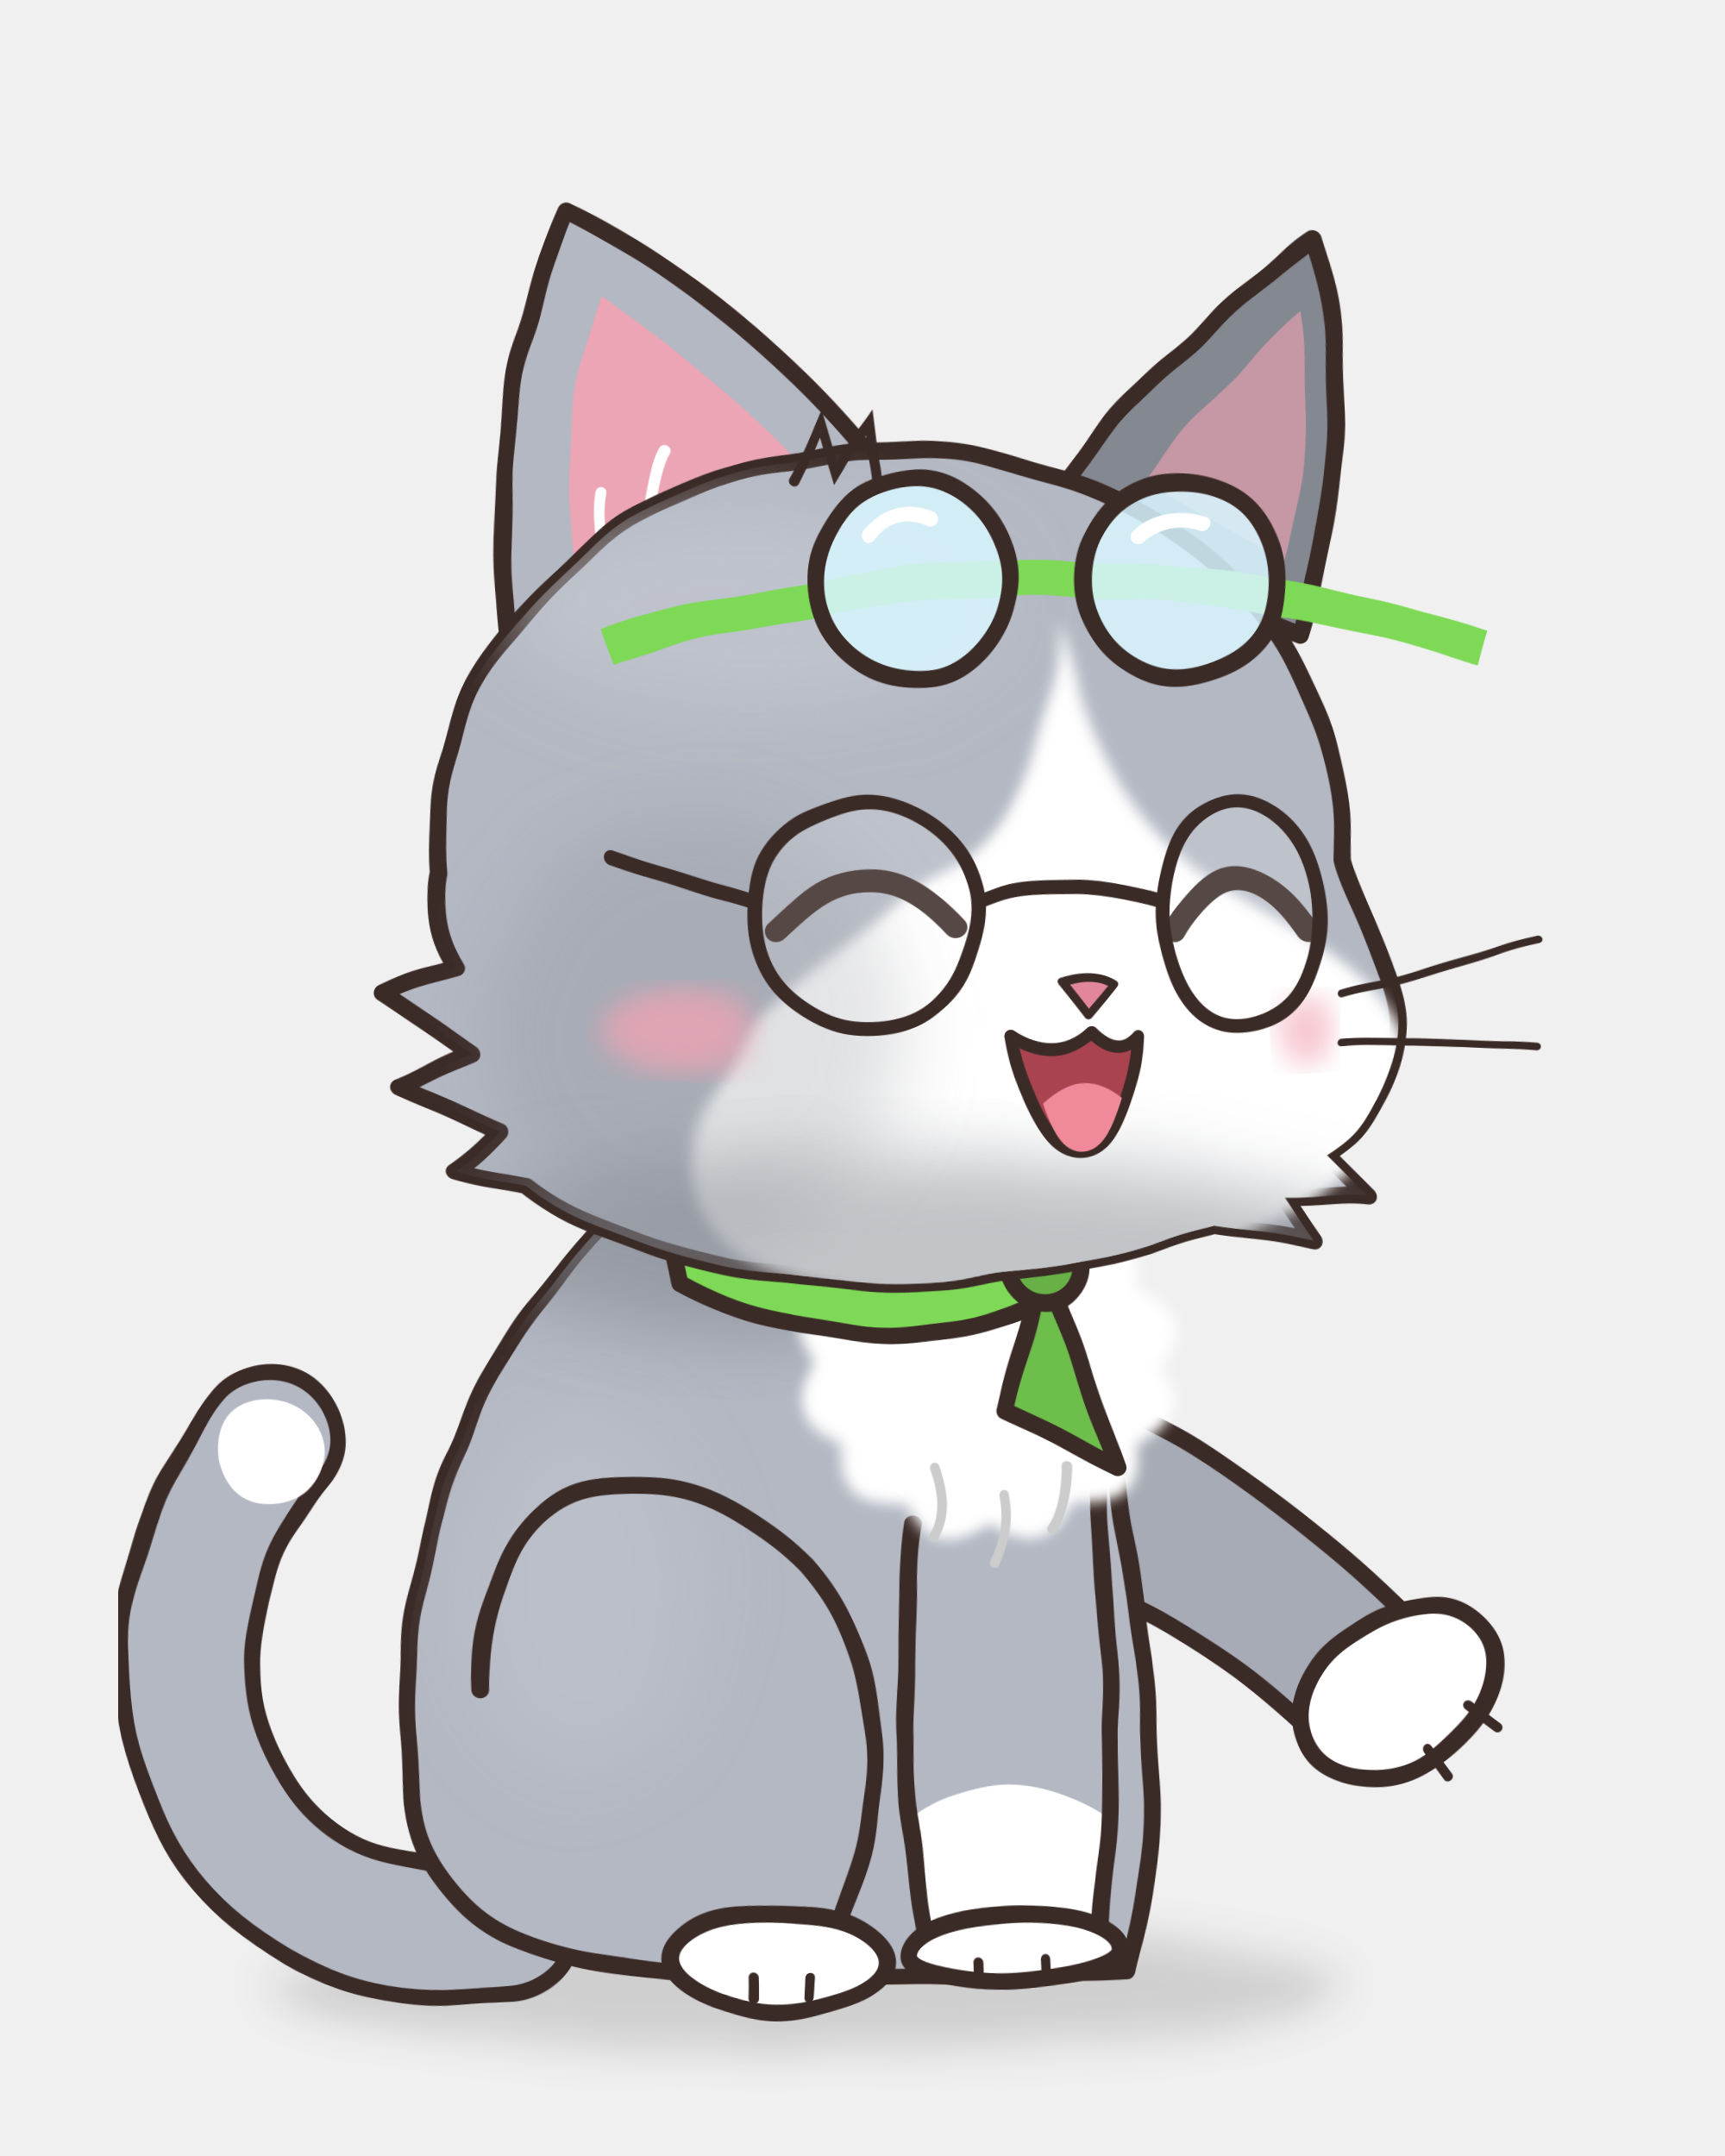
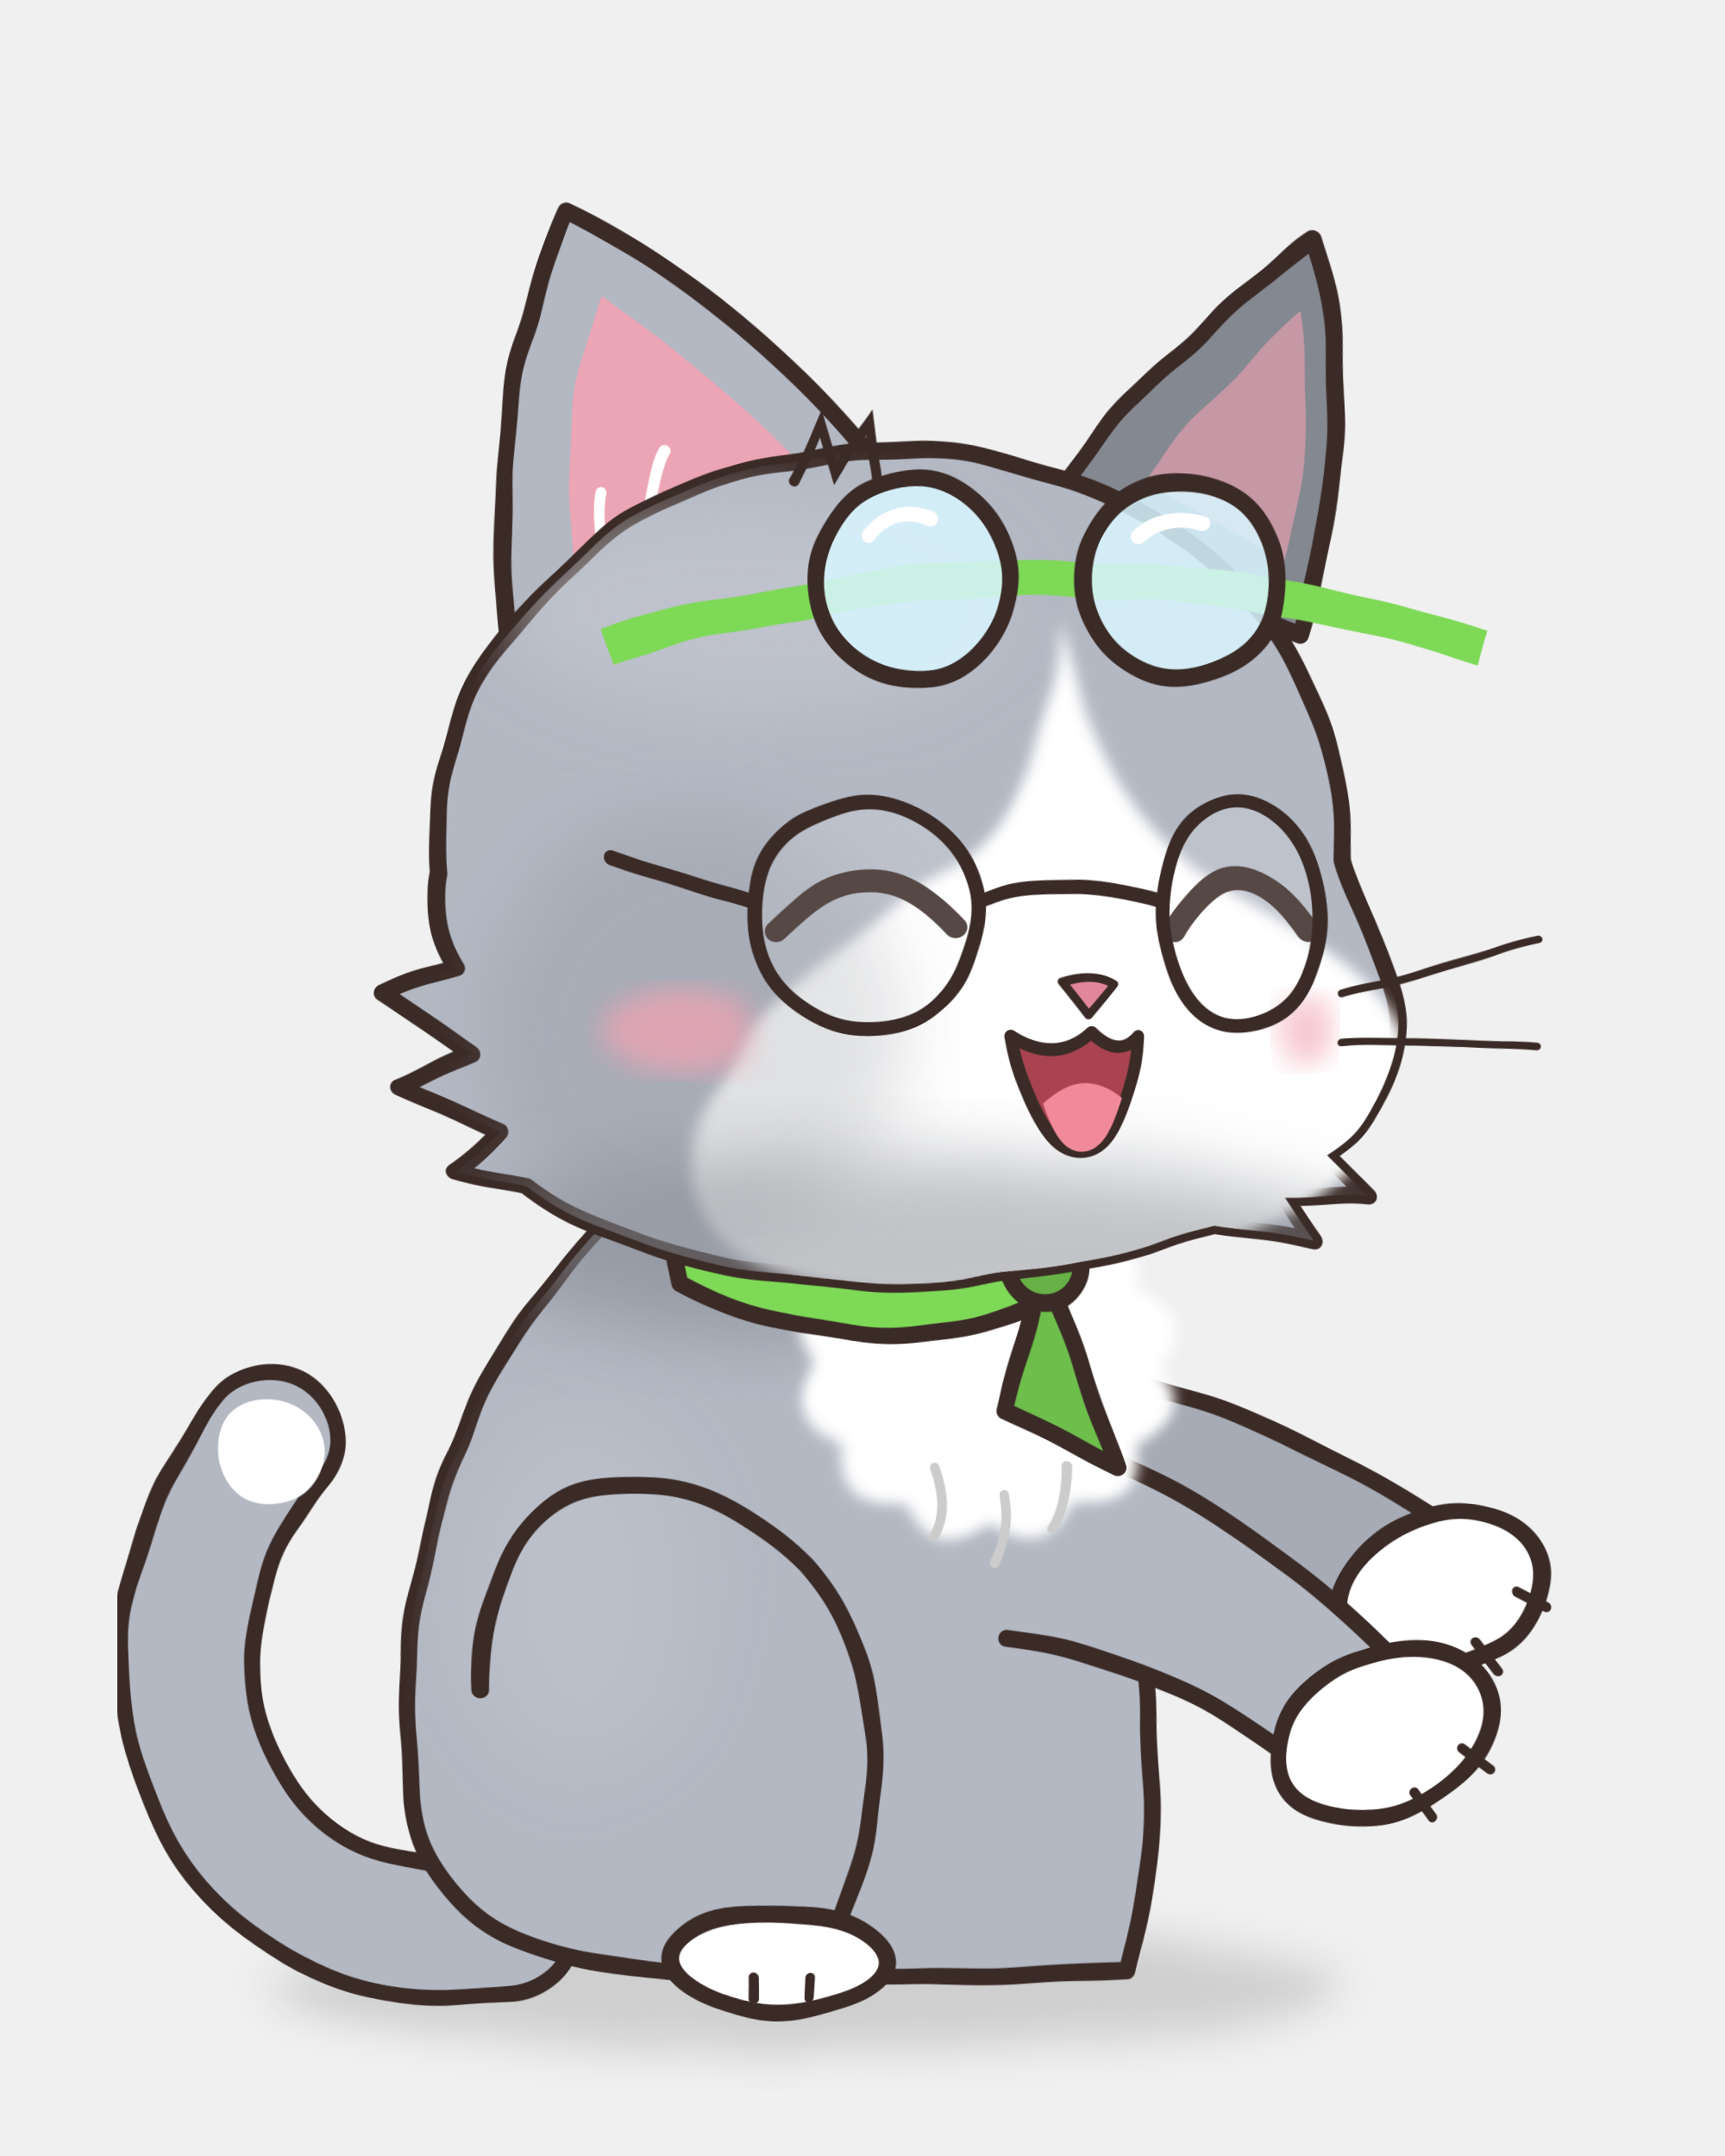
<svg xmlns="http://www.w3.org/2000/svg" viewBox="-104 -252 208 260">
  <defs>
    <filter id="ink" x="-5%" y="-5%" width="110%" height="110%">
      <feTurbulence type="fractalNoise" baseFrequency=".05" numOctaves="2" seed="3" result="n" />
      <feDisplacementMap in="SourceGraphic" in2="n" scale="2.2" />
    </filter>
    <filter id="pencil">
      <feTurbulence type="fractalNoise" baseFrequency="1.1 .35" numOctaves="2" seed="5" />
      <feColorMatrix values="0 0 0 0 .25  0 0 0 0 .2  0 0 0 0 .18  0 0 0 .22 -.02" />
      <feComposite in2="SourceGraphic" operator="in" />
    </filter>
    <filter id="blur1">
      <feGaussianBlur stdDeviation="1" />
    </filter>
    <filter id="blur2">
      <feGaussianBlur stdDeviation="2" />
    </filter>
    <filter id="blur3" x="-30%" y="-30%" width="160%" height="160%">
      <feGaussianBlur stdDeviation="3" />
    </filter>
    <filter id="blur4" x="-30%" y="-30%" width="160%" height="160%">
      <feGaussianBlur stdDeviation="5" />
    </filter>
  </defs>
  <g transform="translate(0 -150) scale(.85) translate(-120 -94)">
    <defs>
      <clipPath id="hsfrutigergreyhappy">
        <path d="M60 98 C58 60 90 38 124 38 C160 38 188 60 188 96 C190 104 196 112 196 120 C196 128 192 134 186 138 L192 144 L180 144 L184 150 L170 148 C164 150 144 156 124 156 C102 156 82 150 72 142 L62 140 L68 134 L54 128 L64 123 L52 115 L62 111 C59 106 59 102 60 98 Z" />
      </clipPath>
      <clipPath id="bsfrutigergreyhappy">
        <path d="M100 138 C68 150 52 194 56 228 C58 250 80 256 112 254 L158 254 C164 232 160 196 150 158 Z" />
      </clipPath>
    </defs>
    <g filter="url(#ink)">
      <ellipse cx="112" cy="256" rx="76" ry="9" fill="#000" opacity=".14" filter="url(#blur3)" />
      <path d="M70 248 C22 252 14 204 36 178" stroke="#3b2b27" stroke-width="21" fill="none" stroke-linecap="round" />
      <path d="M70 248 C22 252 14 204 36 178" stroke="#b3b8c3" stroke-width="16.5" fill="none" stroke-linecap="round" />
      <circle cx="36" cy="180" r="7.5" fill="#ffffff" />
-       <path d="M136 166 C160 172 182 188 198 204 L186 222 C172 208 156 198 138 196 Z" stroke="#3b2b27" stroke-width="2.4" stroke-linejoin="round" stroke-linecap="round" fill="#a6abb5" />
-       <ellipse cx="196" cy="214" rx="15" ry="10.5" stroke="#3b2b27" stroke-width="2.4" stroke-linejoin="round" stroke-linecap="round" fill="#ffffff" transform="rotate(-35 196 214)" />
-       <path d="M200 222 l3 4 M206 216 l4 3" stroke="#3b2b27" stroke-width="1.4" fill="none" stroke-linecap="round" />
+       <path d="M136 166 C160 168 184 178 202 190 L192 210 C176 200 158 194 138 196 Z" stroke="#3b2b27" stroke-width="2.4" stroke-linejoin="round" stroke-linecap="round" fill="#a6abb5" />
+       <ellipse cx="202" cy="200" rx="15" ry="10.5" stroke="#3b2b27" stroke-width="2.4" stroke-linejoin="round" stroke-linecap="round" fill="#ffffff" transform="rotate(-20 202 200)" />
+       <path d="M207 207 l3 4 M213 200 l4 2" stroke="#3b2b27" stroke-width="1.4" fill="none" stroke-linecap="round" />
      <path d="M100 138 C68 150 52 194 56 228 C58 250 80 256 112 254 L158 254 C164 232 160 196 150 158 Z" stroke="#3b2b27" stroke-width="2.4" stroke-linejoin="round" stroke-linecap="round" fill="#b3b8c3" />
      <g clip-path="url(#bsfrutigergreyhappy)">
        <ellipse cx="110" cy="150" rx="44" ry="14" fill="#848890" opacity=".6" filter="url(#blur4)" />
        <ellipse cx="80" cy="200" rx="18" ry="26" fill="#c8cbd3" opacity=".35" filter="url(#blur4)" />
      </g>
      <path d="M66 214 C64 182 92 176 112 196 C126 212 124 240 112 252" fill="none" stroke="#3b2b27" stroke-width="2.4" stroke-linejoin="round" stroke-linecap="round" />
      <ellipse cx="108" cy="252" rx="15" ry="7" stroke="#3b2b27" stroke-width="2.4" stroke-linejoin="round" stroke-linecap="round" fill="#ffffff" />
      <path d="M104 254 v3 M112 254 v3" stroke="#3b2b27" stroke-width="1.4" fill="none" stroke-linecap="round" />
-       <path d="M128 176 C125 206 126 234 129 251 L154 251 C155 232 156 202 152 172 Z" fill="#b3b8c3" />
-       <path d="M127 232 C134 226 148 226 155 232 L154 251 L129 251 Z" fill="#ffffff" />
-       <path d="M127 190 C125 210 126 234 129 251" fill="none" stroke="#3b2b27" stroke-width="2.4" stroke-linejoin="round" stroke-linecap="round" />
-       <path d="M152 172 C156 202 155 232 154 251" fill="none" stroke="#3b2b27" stroke-width="2.4" stroke-linejoin="round" stroke-linecap="round" />
-       <path d="M126 251 C126 244 157 244 157 251 C157 256 126 256 126 251 Z" stroke="#3b2b27" stroke-width="2.4" stroke-linejoin="round" stroke-linecap="round" fill="#ffffff" />
-       <path d="M136 252 v3 M146 252 v3" stroke="#3b2b27" stroke-width="1.4" fill="none" stroke-linecap="round" />
+       <path d="M120 170 C148 176 174 190 194 208 L184 226 C166 212 146 206 124 202 Z" fill="#b3b8c3" />
+       <path d="M136 174 C158 180 178 192 194 208" fill="none" stroke="#3b2b27" stroke-width="2.4" stroke-linejoin="round" stroke-linecap="round" />
+       <path d="M184 226 C170 214 154 208 140 206" fill="none" stroke="#3b2b27" stroke-width="2.4" stroke-linejoin="round" stroke-linecap="round" />
+       <ellipse cx="194" cy="220" rx="16" ry="11" stroke="#3b2b27" stroke-width="2.4" stroke-linejoin="round" stroke-linecap="round" fill="#ffffff" transform="rotate(-25 194 220)" />
+       <path d="M198 228 l3 4 M205 222 l4 3" stroke="#3b2b27" stroke-width="1.4" fill="none" stroke-linecap="round" />
      <path d="M162.0 168.0 Q167.9 175.5 158.8 179.0 Q159.9 188.5 150.0 187.1 Q146.0 196.0 138.0 190.0 Q130.0 196.0 126.0 187.1 Q116.1 188.5 117.2 179.0 Q108.1 175.5 114.0 168.0 Q108.1 160.5 117.2 157.0 Q116.1 147.5 126.0 148.9 Q130.0 140.0 138.0 146.0 Q146.0 140.0 150.0 148.9 Q159.9 147.5 158.8 157.0 Q167.9 160.5 162.0 168.0Z" fill="#ffffff" opacity="1" filter="url(#blur1)" />
      <path d="M130 182 q2 6 0 10 M140 186 q1 6 -1 10 M149 182 q0 6 -2 9" stroke="#cccccc" stroke-width="1.4" fill="none" stroke-linecap="round" />
      <path d="M92 144 Q122 160 150 148 L148 158 Q120 170 94 156 Z" stroke="#3b2b27" stroke-width="2.4" stroke-linejoin="round" stroke-linecap="round" fill="#7ed957" />
      <path d="M146 154 L156 182 L140 174 Z" stroke="#3b2b27" stroke-width="2.4" stroke-linejoin="round" stroke-linecap="round" fill="#6ebe4c" />
      <circle cx="146" cy="154" r="5" stroke="#3b2b27" stroke-width="2.4" stroke-linejoin="round" stroke-linecap="round" fill="#67b147" />
      <path d="M144 48 C156 32 170 18 184 8 C189 26 188 46 182 64 Z" stroke="#3b2b27" stroke-width="2.4" stroke-linejoin="round" stroke-linecap="round" fill="#848890" />
      <path d="M160 42 C168 32 176 24 182 18 C184 32 183 44 180 54 Z" fill="#f2a3b3" opacity=".6" />
      <path d="M72 78 C66 54 68 28 78 4 C98 14 116 30 128 48 Z" stroke="#3b2b27" stroke-width="2.4" stroke-linejoin="round" stroke-linecap="round" fill="#b3b8c3" />
      <path d="M80 66 C77 48 78 30 83 16 C97 26 109 36 118 48 Z" fill="#f2a3b3" opacity=".9" />
      <path d="M90 56 q-1 -12 2 -18 M97 58 q0 -10 4 -15 M84 58 q-2 -9 -1 -14" stroke="#fff" stroke-width="1.6" fill="none" stroke-linecap="round" />
      <path d="M60 98 C58 60 90 38 124 38 C160 38 188 60 188 96 C190 104 196 112 196 120 C196 128 192 134 186 138 L192 144 L180 144 L184 150 L170 148 C164 150 144 156 124 156 C102 156 82 150 72 142 L62 140 L68 134 L54 128 L64 123 L52 115 L62 111 C59 106 59 102 60 98 Z" stroke="#3b2b27" stroke-width="2.4" stroke-linejoin="round" stroke-linecap="round" fill="#b3b8c3" />
      <g clip-path="url(#hsfrutigergreyhappy)">
        <path d="M148.031 62 C152.031 80 158.031 90 168.031 98 C180.031 106 198 112 198 128 C194 146 160 158 128 158 C106 158 94 150 96 136 C98 122 120.031 106 133.031 97 C142.031 90 146.031 80 148.031 62 Z" fill="#ffffff" filter="url(#blur1)" />
        <ellipse cx="104" cy="60" rx="36" ry="15" fill="#c8cbd3" opacity=".55" filter="url(#blur4)" />
        <ellipse cx="96" cy="120" rx="30" ry="30" fill="#848890" opacity=".25" filter="url(#blur4)" />
        <ellipse cx="124" cy="152" rx="70" ry="14" fill="#848890" opacity=".5" filter="url(#blur4)" />
      </g>
      <path d="M110 42 l4 -8 l2 7 l5 -7 l1 8" stroke="#3b2b27" stroke-width="1.4" fill="none" stroke-linecap="round" />
      <path d="M107.65 106 Q120.65 92 133.65 106" stroke="#3b2b27" fill="none" stroke-linecap="round" stroke-linejoin="round" stroke-width="3.2" />
      <path d="M164.329 106 Q173.737 92 183.146 106" stroke="#3b2b27" fill="none" stroke-linecap="round" stroke-linejoin="round" stroke-width="3.2" />
      <ellipse cx="93.954" cy="120" rx="11" ry="6" fill="#f2a3b3" opacity=".75" filter="url(#blur2)" />
      <ellipse cx="182.868" cy="120" rx="4" ry="5" fill="#f2a3b3" opacity=".6" filter="url(#blur2)" />
      <ellipse cx="144.031" cy="124" rx="9" ry="6.5" fill="#ffffff" opacity=".9" />
      <ellipse cx="158.031" cy="124" rx="6" ry="6" fill="#ffffff" opacity=".9" />
      <path d="M148.031 113 Q152.031 111 155.031 113 L151.531 117.5 Z" fill="#e2879a" stroke="#3b2b27" stroke-width="1.2" stroke-linejoin="round" />
      <path d="M141.031 121 Q147.031 125 152.031 120 Q156.031 124 159.031 121 Q158.031 137 151.031 137 Q144.031 137 141.031 121 Z" fill="#a8434f" stroke="#3b2b27" stroke-width="1.8" stroke-linejoin="round" />
      <path d="M145.031 130 Q151.031 125 157.031 130 Q155.031 137 151.031 137 Q147.031 137 145.031 130 Z" fill="#f08a9a" />
      <path d="M188 115 q14 -3.2 28 -7.6" stroke="#3b2b27" stroke-width="1.1" fill="none" stroke-linecap="round" />
      <path d="M188 122 q14 -0.4 28 0.8" stroke="#3b2b27" stroke-width="1.1" fill="none" stroke-linecap="round" />
      <g transform="translate(26 0)">
        <path d="M58 66 Q120 46 182 66" stroke="#7ed957" stroke-width="5" fill="none" />
        <circle cx="101" cy="56" r="14" stroke="#3b2b27" stroke-width="2.4" stroke-linejoin="round" stroke-linecap="round" fill="#d8f6ff" fill-opacity=".85" />
        <circle cx="139" cy="56" r="14" stroke="#3b2b27" stroke-width="2.4" stroke-linejoin="round" stroke-linecap="round" fill="#d8f6ff" fill-opacity=".85" />
        <path d="M95 50 q4 -4 9 -2 M133 50 q4 -4 9 -2" stroke="#fff" stroke-width="2.2" fill="none" stroke-linecap="round" />
      </g>
      <circle cx="120.65" cy="104" r="16" fill="#fff" fill-opacity=".14" stroke="#3b2b27" stroke-width="2" />
      <ellipse cx="173.737" cy="104" rx="11.076" ry="16" fill="#fff" fill-opacity=".14" stroke="#3b2b27" stroke-width="2" />
      <path d="M136.65 102 Q147.194 97 162.661 102" stroke="#3b2b27" stroke-width="2" fill="none" />
      <path d="M104.65 102 L84.65 96" stroke="#3b2b27" stroke-width="2" fill="none" stroke-linecap="round" />
    </g>
  </g>
</svg>
